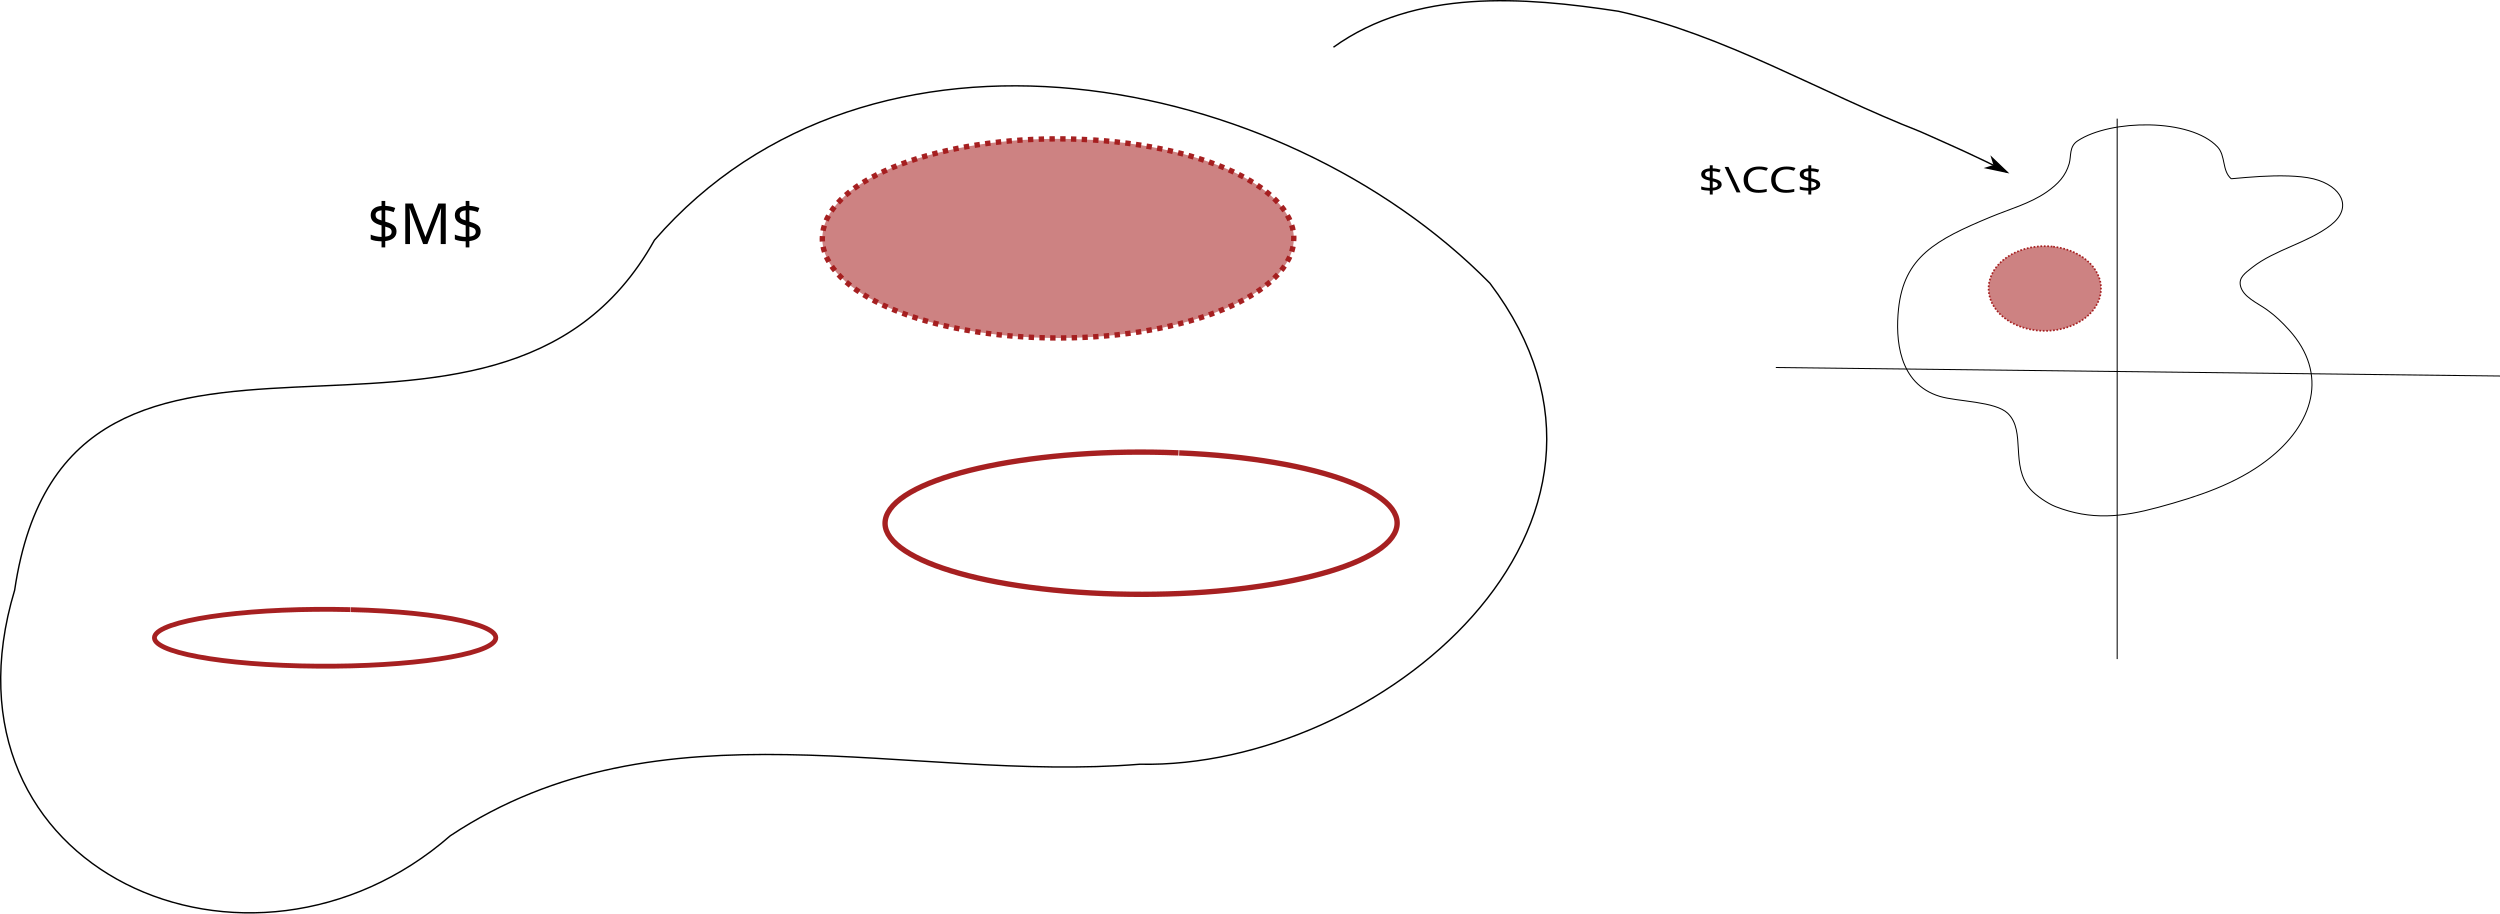
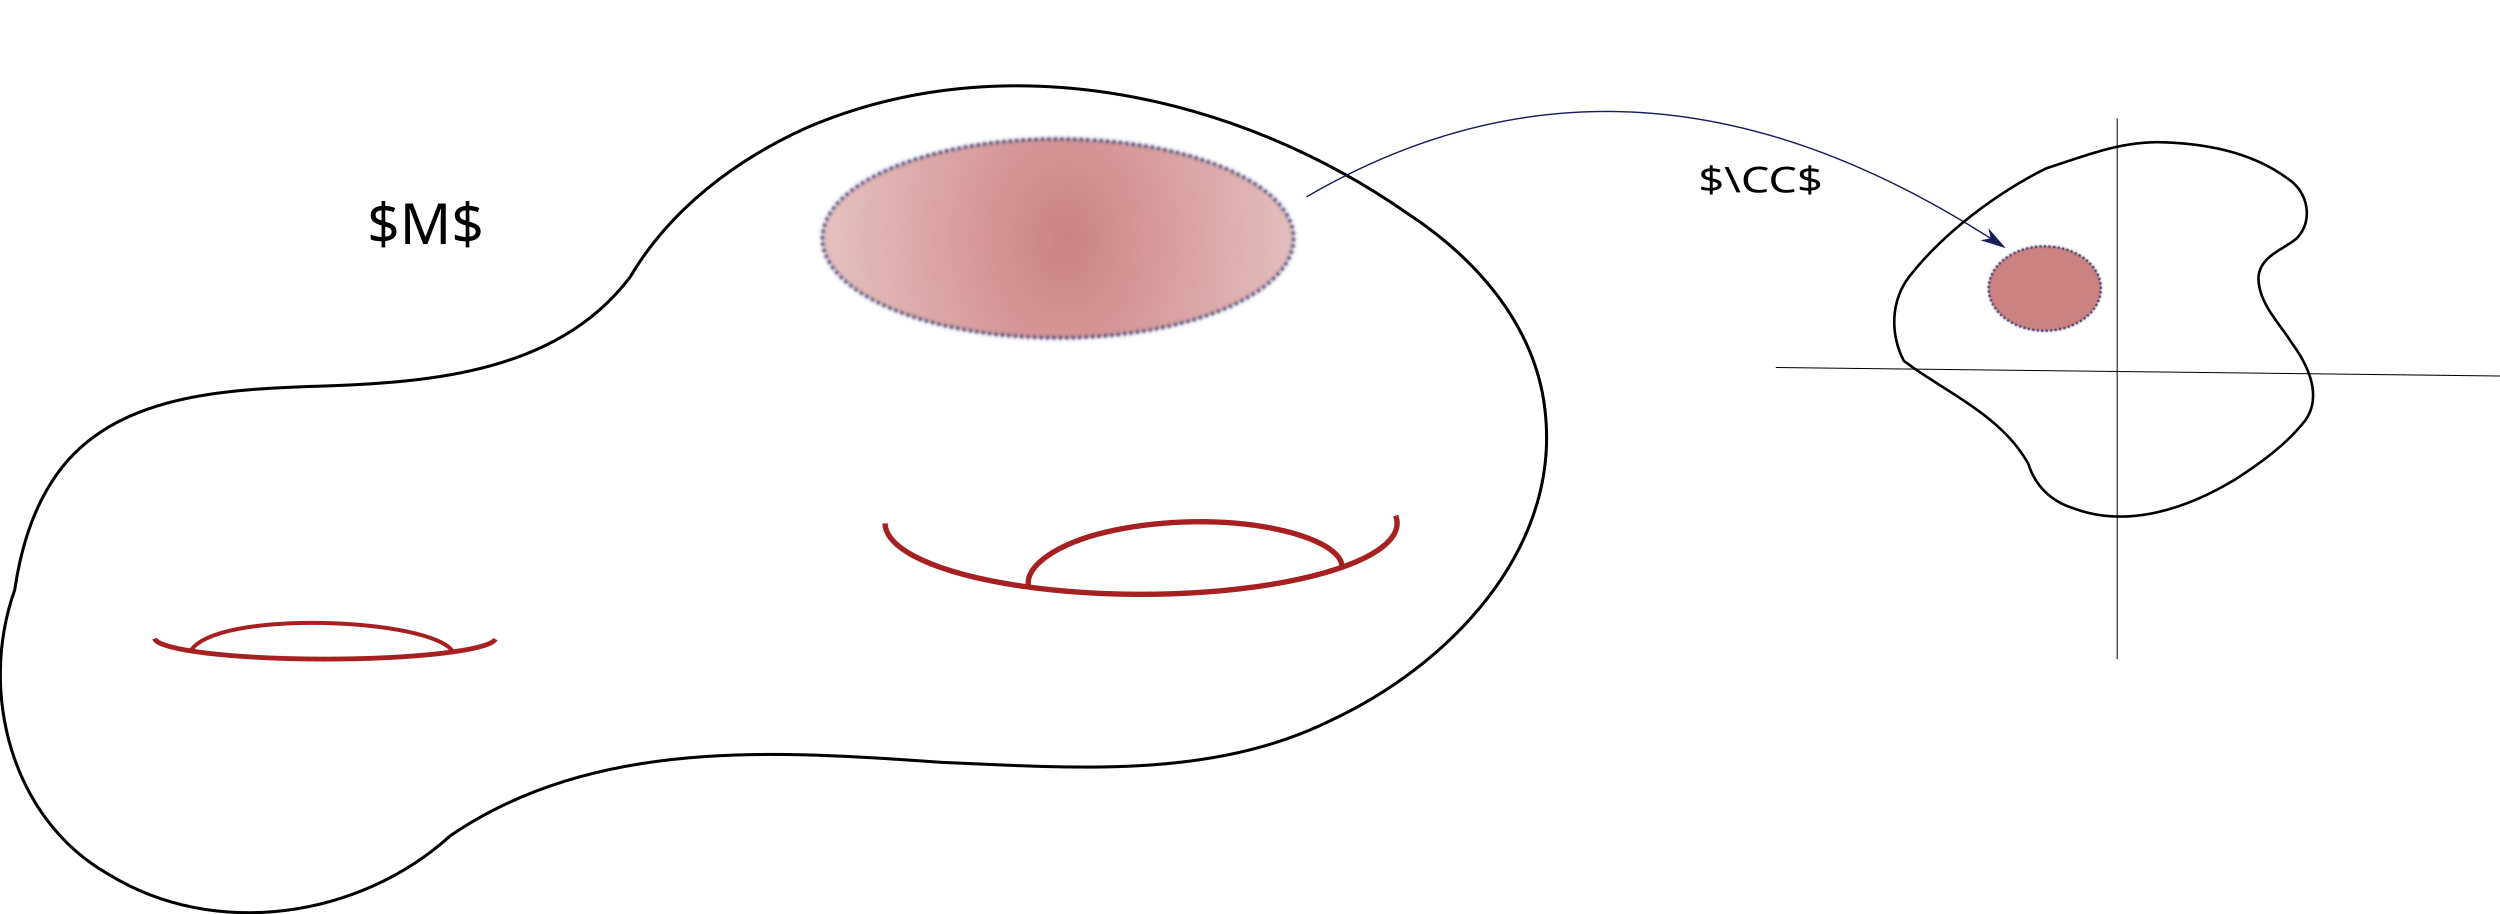
- <svg xmlns="http://www.w3.org/2000/svg" width="465.076mm" height="169.951mm" viewBox="0 0 465.076 169.951" version="1.1" id="svg8">
+ <svg xmlns="http://www.w3.org/2000/svg" xmlns:xlink="http://www.w3.org/1999/xlink" width="465.076mm" height="169.951mm" viewBox="0 0 465.076 169.951" version="1.1" id="svg8">
  <defs id="defs2">
+     <linearGradient id="linearGradient1179">
+       <stop style="stop-color:#cd8282;stop-opacity:1;" offset="0" id="stop1175" />
+       <stop style="stop-color:#cd8282;stop-opacity:0.501" offset="1" id="stop1177" />
+     </linearGradient>
    <marker style="overflow:visible" id="Arrow1Lend" refX="0" refY="0" orient="auto">
-       <path transform="matrix(-0.8,0,0,-0.8,-10,0)" style="fill:#000000;fill-opacity:1;fill-rule:evenodd;stroke:#000000;stroke-width:1pt;stroke-opacity:1" d="M 0,0 5,-5 -12.5,0 5,5 Z" id="path875" />
+       <path transform="matrix(-0.8,0,0,-0.8,-10,0)" style="fill:#181c57;fill-opacity:1;fill-rule:evenodd;stroke:#181c57;stroke-width:1pt;stroke-opacity:1" d="M 0,0 5,-5 -12.5,0 5,5 Z" id="path875" />
    </marker>
+     <filter style="color-interpolation-filters:sRGB" id="filter1029" x="-0.01" width="1.02" y="-0.024" height="1.047">
+       <feGaussianBlur stdDeviation="0.364" id="feGaussianBlur1031" />
+     </filter>
+     <filter style="color-interpolation-filters:sRGB" id="filter1141" x="-0.025" width="1.049" y="-0.033" height="1.065">
+       <feGaussianBlur stdDeviation="0.214" id="feGaussianBlur1143" />
+     </filter>
+     <radialGradient xlink:href="#linearGradient1179" id="radialGradient1183" cx="115.583" cy="53.103" fx="115.583" fy="53.103" r="44.728" gradientTransform="matrix(1,-4.4570669e-7,9.3287165e-8,1.360545,-4.9538018e-6,-19.41531)" gradientUnits="userSpaceOnUse" />
  </defs>
  <g id="layer1" transform="translate(82.48298,-8.274457)">
-     <path id="path835" style="fill:none;stroke:#000000;stroke-width:0.265px;stroke-linecap:butt;stroke-linejoin:miter;stroke-opacity:1" d="m -79.757,118.06 c -15.768,52.403 43.925,78.128 81.039,45.692 C 40.404,137.781 86.482,153.921 129.55,150.446 173.993,151.343 228.585,105.8 194.682,60.963 155.692,21.377 79.401,6.763 39.26,52.954 9.587,106.278 -69.8,50.837 -79.757,118.06 Z" />
-     <path style="fill:none;fill-rule:evenodd;stroke:#a51d1e;stroke-width:0.9;stroke-linejoin:round;stroke-miterlimit:4;stroke-dasharray:none;stroke-dashoffset:0;stroke-opacity:0.982" id="path837" d="m -17.275,121.684 a 31.75,5.292 0 0 1 26.674,6.017 31.75,5.292 0 0 1 -36.081,4.45 31.75,5.292 0 0 1 -26.725,-6.01 31.75,5.292 0 0 1 36.043,-4.458" />
-     <path style="fill:none;fill-rule:evenodd;stroke:#a51d1e;stroke-width:1;stroke-linejoin:round;stroke-miterlimit:4;stroke-dasharray:none;stroke-opacity:0.982" id="path839" d="M 136.883,92.526 A 47.625,13.229 0 0 1 176.895,107.568 47.625,13.229 0 0 1 122.774,118.693 47.625,13.229 0 0 1 82.686,103.667 47.625,13.229 0 0 1 136.75,92.521" />
-     <path id="path841" style="fill:none;stroke:#000000;stroke-width:0.265px;stroke-linecap:butt;stroke-linejoin:miter;stroke-opacity:1;marker-end:url(#Arrow1Lend)" d="m 165.582,17.057 c 15.273,-10.962 35.397,-9.368 52.996,-6.691 19.833,4.39 37.435,15.072 56.21,22.411 5.407,2.412 10.846,4.768 16.086,7.529" />
+     <path id="path835" style="fill:none;stroke:#000000;stroke-width:0.565;stroke-linecap:butt;stroke-linejoin:miter;stroke-opacity:1;stroke-miterlimit:4;stroke-dasharray:none" d="m -79.757,118.06 c -6.737,18.937 -0.628,42.613 17.471,52.864 19.723,12.167 46.695,8.158 63.568,-7.172 26.798,-18.274 60.688,-15.8 91.437,-13.655 24.258,0.987 50.081,3.268 72.546,-7.882 21.431,-10.05 42.005,-30.895 39.804,-56.267 C 203.834,69.724 192.648,56.721 179.556,48.133 147.75,25.785 104.226,16.287 67.58,32.033 54.379,37.983 42.212,47.19 34.771,59.76 20.838,78.257 -4.127,79.557 -25.31,80.186 c -16.964,0.649 -37.759,1.866 -47.691,17.963 -3.785,5.993 -5.717,12.956 -6.756,19.911 z" />
+     <path style="fill:none;fill-rule:evenodd;stroke:#a51d1e;stroke-width:0.9;stroke-linejoin:round;stroke-miterlimit:4;stroke-dasharray:none;stroke-dashoffset:0;stroke-opacity:0.982" id="path837" d="m 9.681,127.179 a 31.75,3.969 0 0 1 -32.085,3.707 31.75,3.969 0 0 1 -31.319,-3.808" />
+     <path style="fill:none;fill-rule:evenodd;stroke:#a51d1e;stroke-width:1;stroke-linejoin:round;stroke-miterlimit:4;stroke-dasharray:none;stroke-opacity:0.982" id="path839" d="m 177.148,104.195 a 47.625,13.229 0 0 1 -20.631,12.364 47.625,13.229 0 0 1 -48.985,0.744 47.625,13.229 0 0 1 -25.361,-11.665" />
+     <path id="path841" style="fill:none;stroke:#181c57;stroke-width:0.265px;stroke-linecap:butt;stroke-linejoin:miter;stroke-opacity:1;marker-end:url(#Arrow1Lend)" d="M 160.563,44.896 C 210.979,15.564 255.962,31.73 290.208,54.156" />
    <path style="fill:none;stroke:#000000;stroke-width:0.187px;stroke-linecap:butt;stroke-linejoin:miter;stroke-opacity:1" d="M 311.375,30.344 V 130.885" id="path845" />
    <path style="fill:none;stroke:#000000;stroke-width:0.187px;stroke-linecap:butt;stroke-linejoin:miter;stroke-opacity:1" d="m 247.875,76.646 134.717,1.578 v 0" id="path847" />
-     <path style="fill:none;stroke:#000000;stroke-width:0.187px;stroke-linecap:butt;stroke-linejoin:miter;stroke-opacity:1" d="m 332.592,41.53 c -1.757,-1.521 -0.985,-4.261 -2.561,-5.939 -5.037,-5.364 -19.904,-5.146 -26.002,-1.118 -1.635,1.08 -1.161,2.799 -1.586,4.261 -0.655,2.251 -2.034,3.77 -4.219,5.285 -3.073,2.131 -6.911,3.172 -10.473,4.657 -10.132,4.222 -16.053,7.39 -17.055,17.113 -0.568,5.513 -0.049,13.886 7.69,16.228 3.275,0.991 10.336,0.894 12.657,3.166 3.403,3.331 0.395,9.708 4.189,14.109 0.973,1.129 3.198,2.653 4.698,3.236 6.577,2.559 12.313,1.962 19.03,0.14 7.467,-2.026 14.491,-4.347 20.257,-8.754 8.819,-6.741 11.501,-16.131 4.129,-24.261 -1.285,-1.418 -2.496,-2.604 -4.129,-3.772 -1.754,-1.255 -4.446,-2.364 -4.907,-4.447 -0.34,-1.537 0.846,-2.343 2.184,-3.399 4.225,-3.332 10.307,-4.549 14.602,-7.87 4.203,-3.25 2.06,-7.287 -3.172,-8.615 -1.369,-0.347 -3.191,-0.488 -4.608,-0.536 -3.692,-0.124 -7.082,0.191 -10.725,0.514 z" id="path849" />
+     <path id="path849" style="fill:none;stroke:#000000;stroke-width:0.487;stroke-linecap:butt;stroke-linejoin:miter;stroke-miterlimit:4;stroke-dasharray:none;stroke-opacity:1" d="m 298.146,39.604 c -8.943,4.425 -19.102,11.954 -25.419,20.095 -3.5,4.454 -3.629,10.793 -1.036,15.711 7.972,6.021 18.101,10.057 23.169,19.19 1.265,4.024 4.185,6.914 8.273,8.196 10.19,3.879 21.363,0.036 30.249,-5.363 4.759,-3.067 9.495,-6.493 13.007,-10.977 3.223,-4.632 0.424,-10.346 -2.493,-14.33 -2.393,-3.837 -6.249,-7.423 -6.241,-12.243 0.271,-3.961 4.6,-5.145 7.11,-7.257 3.206,-3.241 2.128,-8.655 -1.559,-11.048 -6.954,-5.195 -15.974,-6.727 -24.47,-6.859 -7.484,0.144 -12.562,2.303 -20.59,4.885 z" />
    <text xml:space="preserve" style="font-size:7.462px;line-height:1.25;font-family:sans-serif;word-spacing:0px;stroke-width:0.187" x="207.922" y="49.485" id="text853" transform="scale(1.122855,0.8905873)">
      <tspan x="207.922" y="49.485" style="stroke-width:0.187" id="tspan855">$\CC$</tspan>
    </text>
    <text xml:space="preserve" style="font-size:10.583px;line-height:1.25;font-family:sans-serif;word-spacing:0px;stroke-width:0.265" x="-14.176" y="53.684" id="text861">
      <tspan id="tspan859" x="-14.176" y="53.684" style="stroke-width:0.265">$M$</tspan>
    </text>
-     <path style="fill:#cd8282;fill-rule:evenodd;stroke:#a51d1e;stroke-width:1;stroke-linejoin:round;stroke-miterlimit:4;stroke-dasharray:1, 1;stroke-dashoffset:0;stroke-opacity:0.982" id="path863" d="M 120.875,34.313 A 43.854,18.521 0 0 1 157.718,55.371 43.854,18.521 0 0 1 107.883,70.946 43.854,18.521 0 0 1 70.969,49.91 43.854,18.521 0 0 1 120.752,34.305" />
-     <path style="fill:#cd8282;fill-rule:evenodd;stroke:#a51d1e;stroke-width:0.319;stroke-linejoin:round;stroke-miterlimit:4;stroke-dasharray:0.319, 0.319;stroke-dashoffset:0;stroke-opacity:0.982" id="path863-3" d="m 299.469,54.156 a 10.459,7.879 0 0 1 8.787,8.958 10.459,7.879 0 0 1 -11.886,6.626 10.459,7.879 0 0 1 -8.804,-8.949 10.459,7.879 0 0 1 11.874,-6.638" />
+     <path style="fill:url(#radialGradient1183);fill-rule:evenodd;stroke:#181c57;stroke-width:0.6;stroke-linejoin:round;stroke-miterlimit:4;stroke-dasharray:0.6, 0.6;stroke-dashoffset:0;stroke-opacity:0.982;opacity:1;filter:url(#filter1029);fill-opacity:1" id="path863" d="M 120.875,34.313 A 43.854,18.521 0 0 1 157.718,55.371 43.854,18.521 0 0 1 107.883,70.946 43.854,18.521 0 0 1 70.969,49.91 43.854,18.521 0 0 1 120.752,34.305" />
+     <path style="fill:#cd8282;fill-rule:evenodd;stroke:#181c57;stroke-width:0.419;stroke-linejoin:round;stroke-miterlimit:4;stroke-dasharray:0.419,0.419;stroke-dashoffset:0;stroke-opacity:0.982;filter:url(#filter1141)" id="path863-3" d="m 299.469,54.156 a 10.459,7.879 0 0 1 8.787,8.958 10.459,7.879 0 0 1 -11.886,6.626 10.459,7.879 0 0 1 -8.804,-8.949 10.459,7.879 0 0 1 11.874,-6.638" />
+     <path id="path839-3" style="fill:none;fill-rule:evenodd;stroke:#a51d1e;stroke-width:1;stroke-linejoin:round;stroke-miterlimit:4;stroke-dasharray:none;stroke-opacity:0.982" d="m 108.969,117.656 c -1.211,-3.434 4.08,-7.665 12.654,-9.981 8.575,-2.317 19.722,-2.977 28.984,-1.718 9.262,1.259 16.449,4.232 16.57,7.731" />
+     <path id="path837-6" style="fill:none;fill-rule:evenodd;stroke:#a51d1e;stroke-width:0.746;stroke-linejoin:round;stroke-miterlimit:4;stroke-dasharray:none;stroke-dashoffset:0;stroke-opacity:0.982" d="m -47.135,129.562 c 4.232,-8.025 45.159,-6.365 48.948,0" />
  </g>
</svg>
